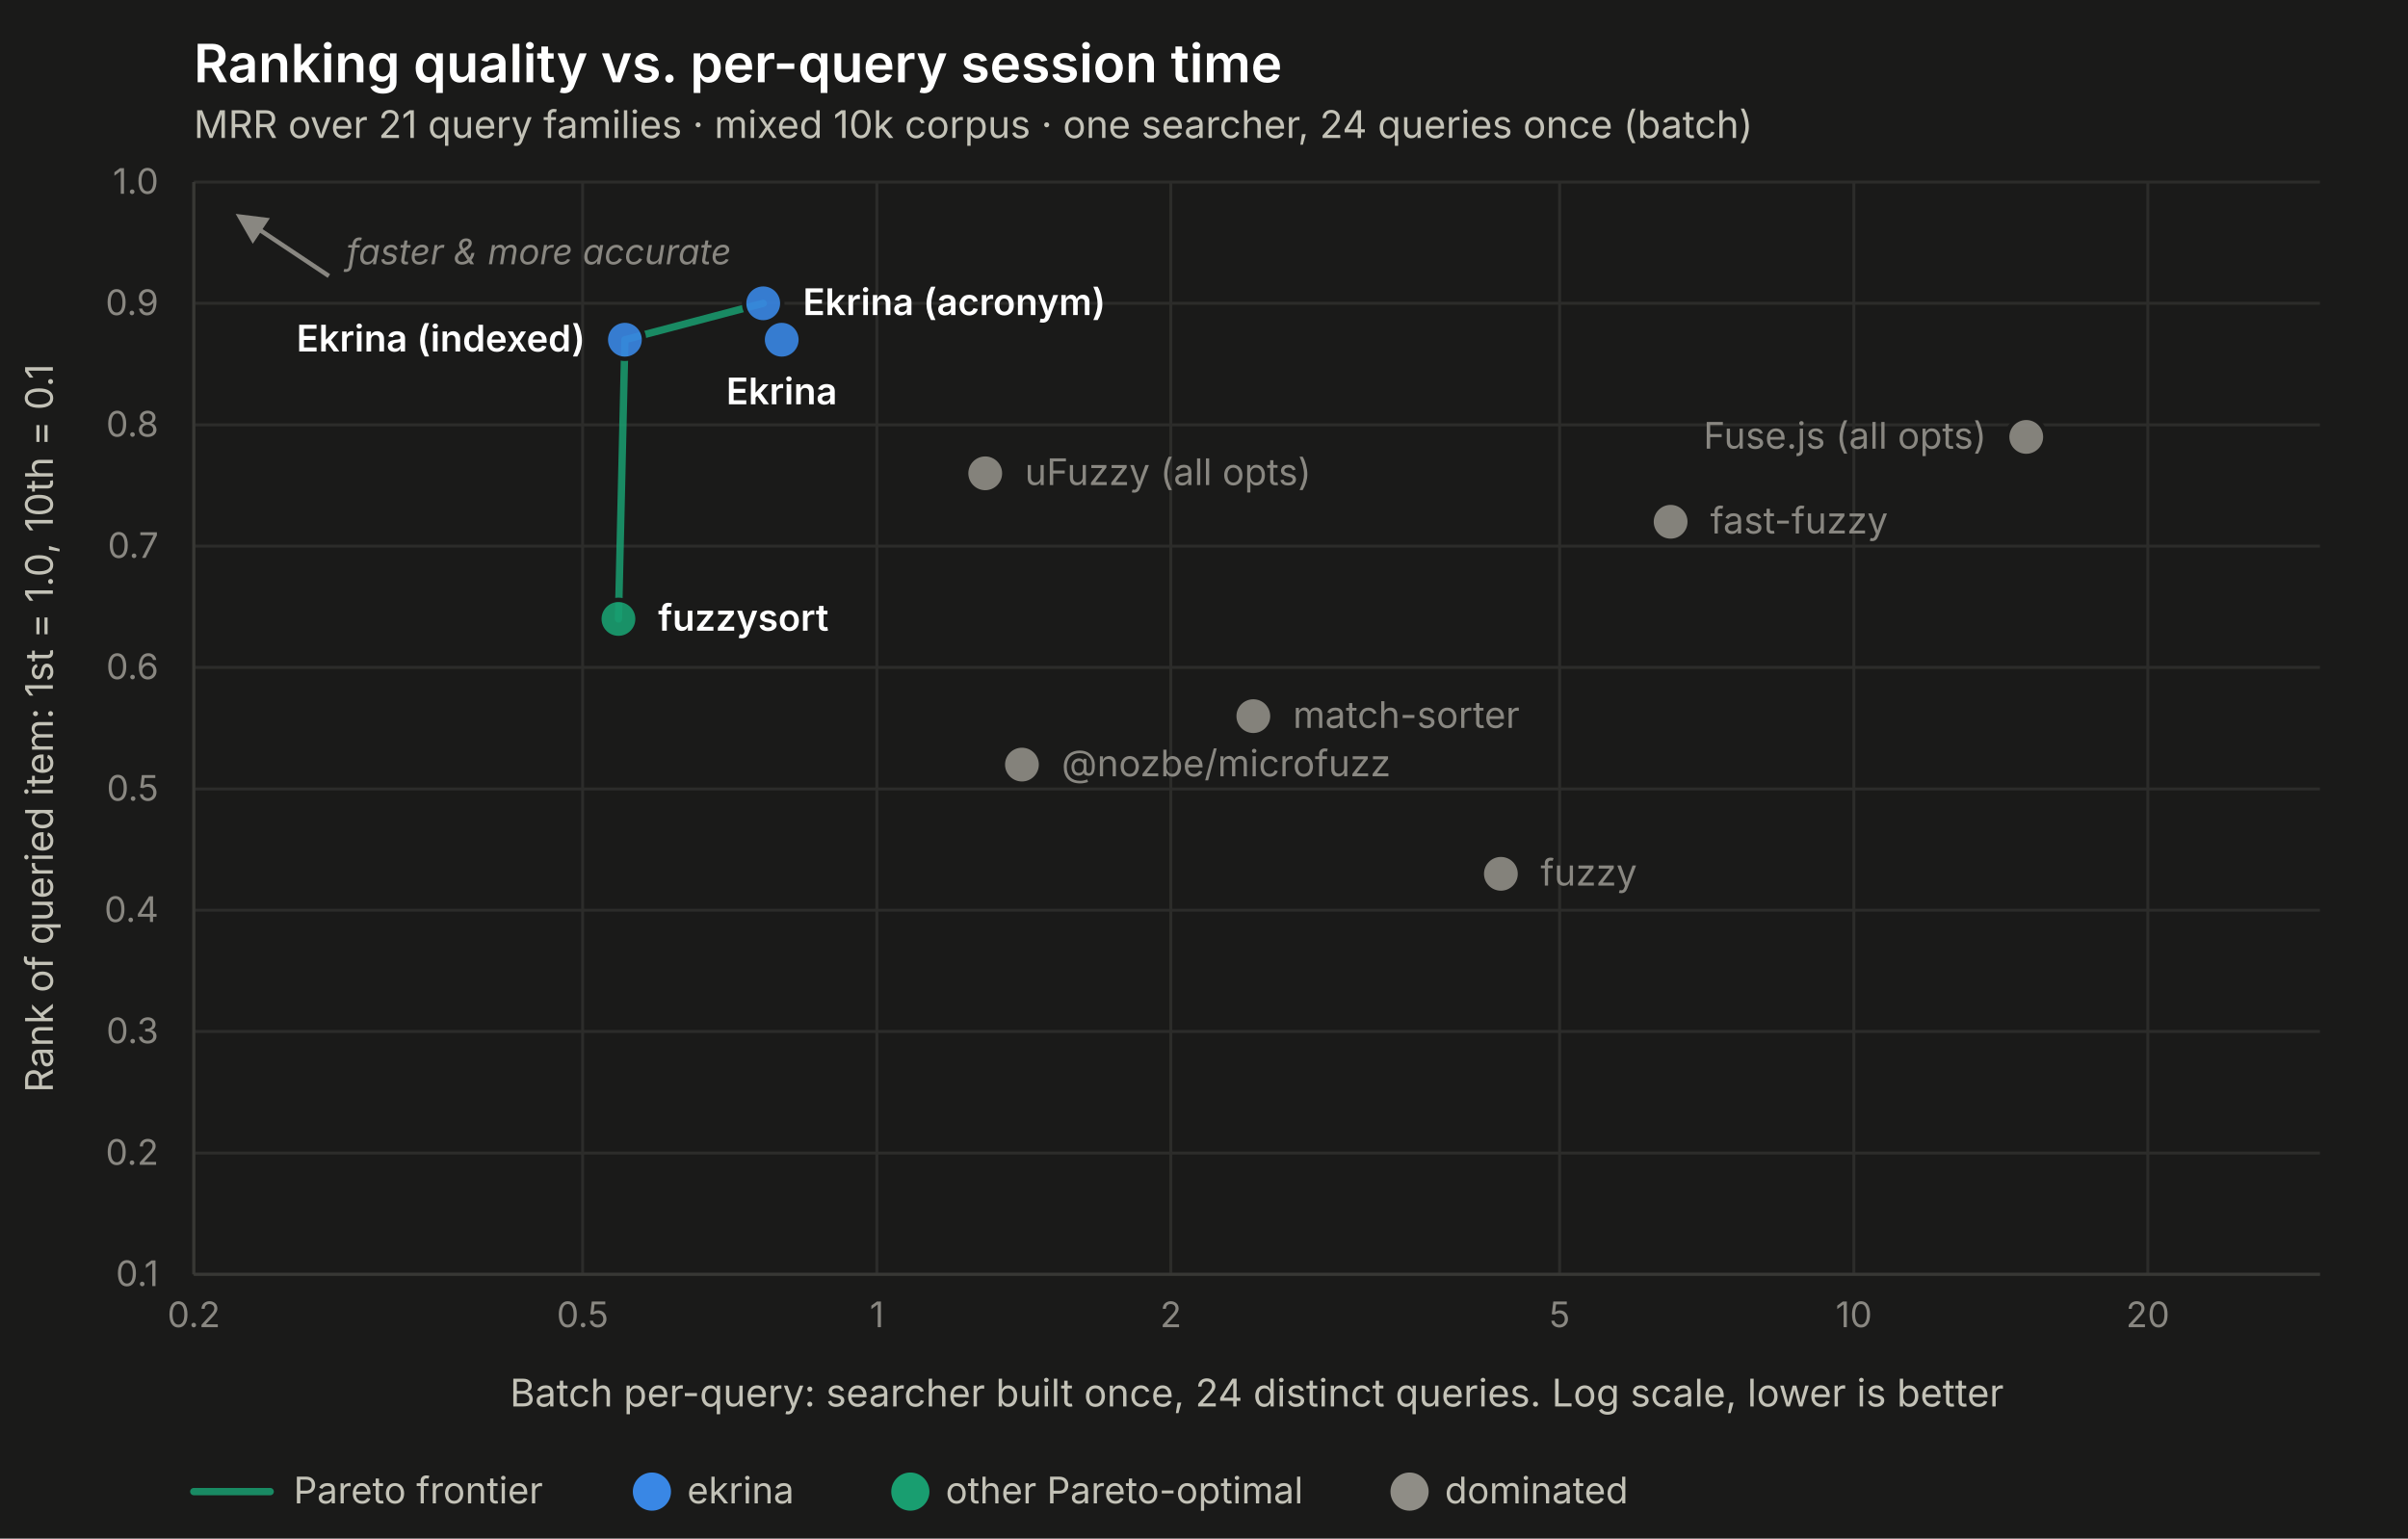
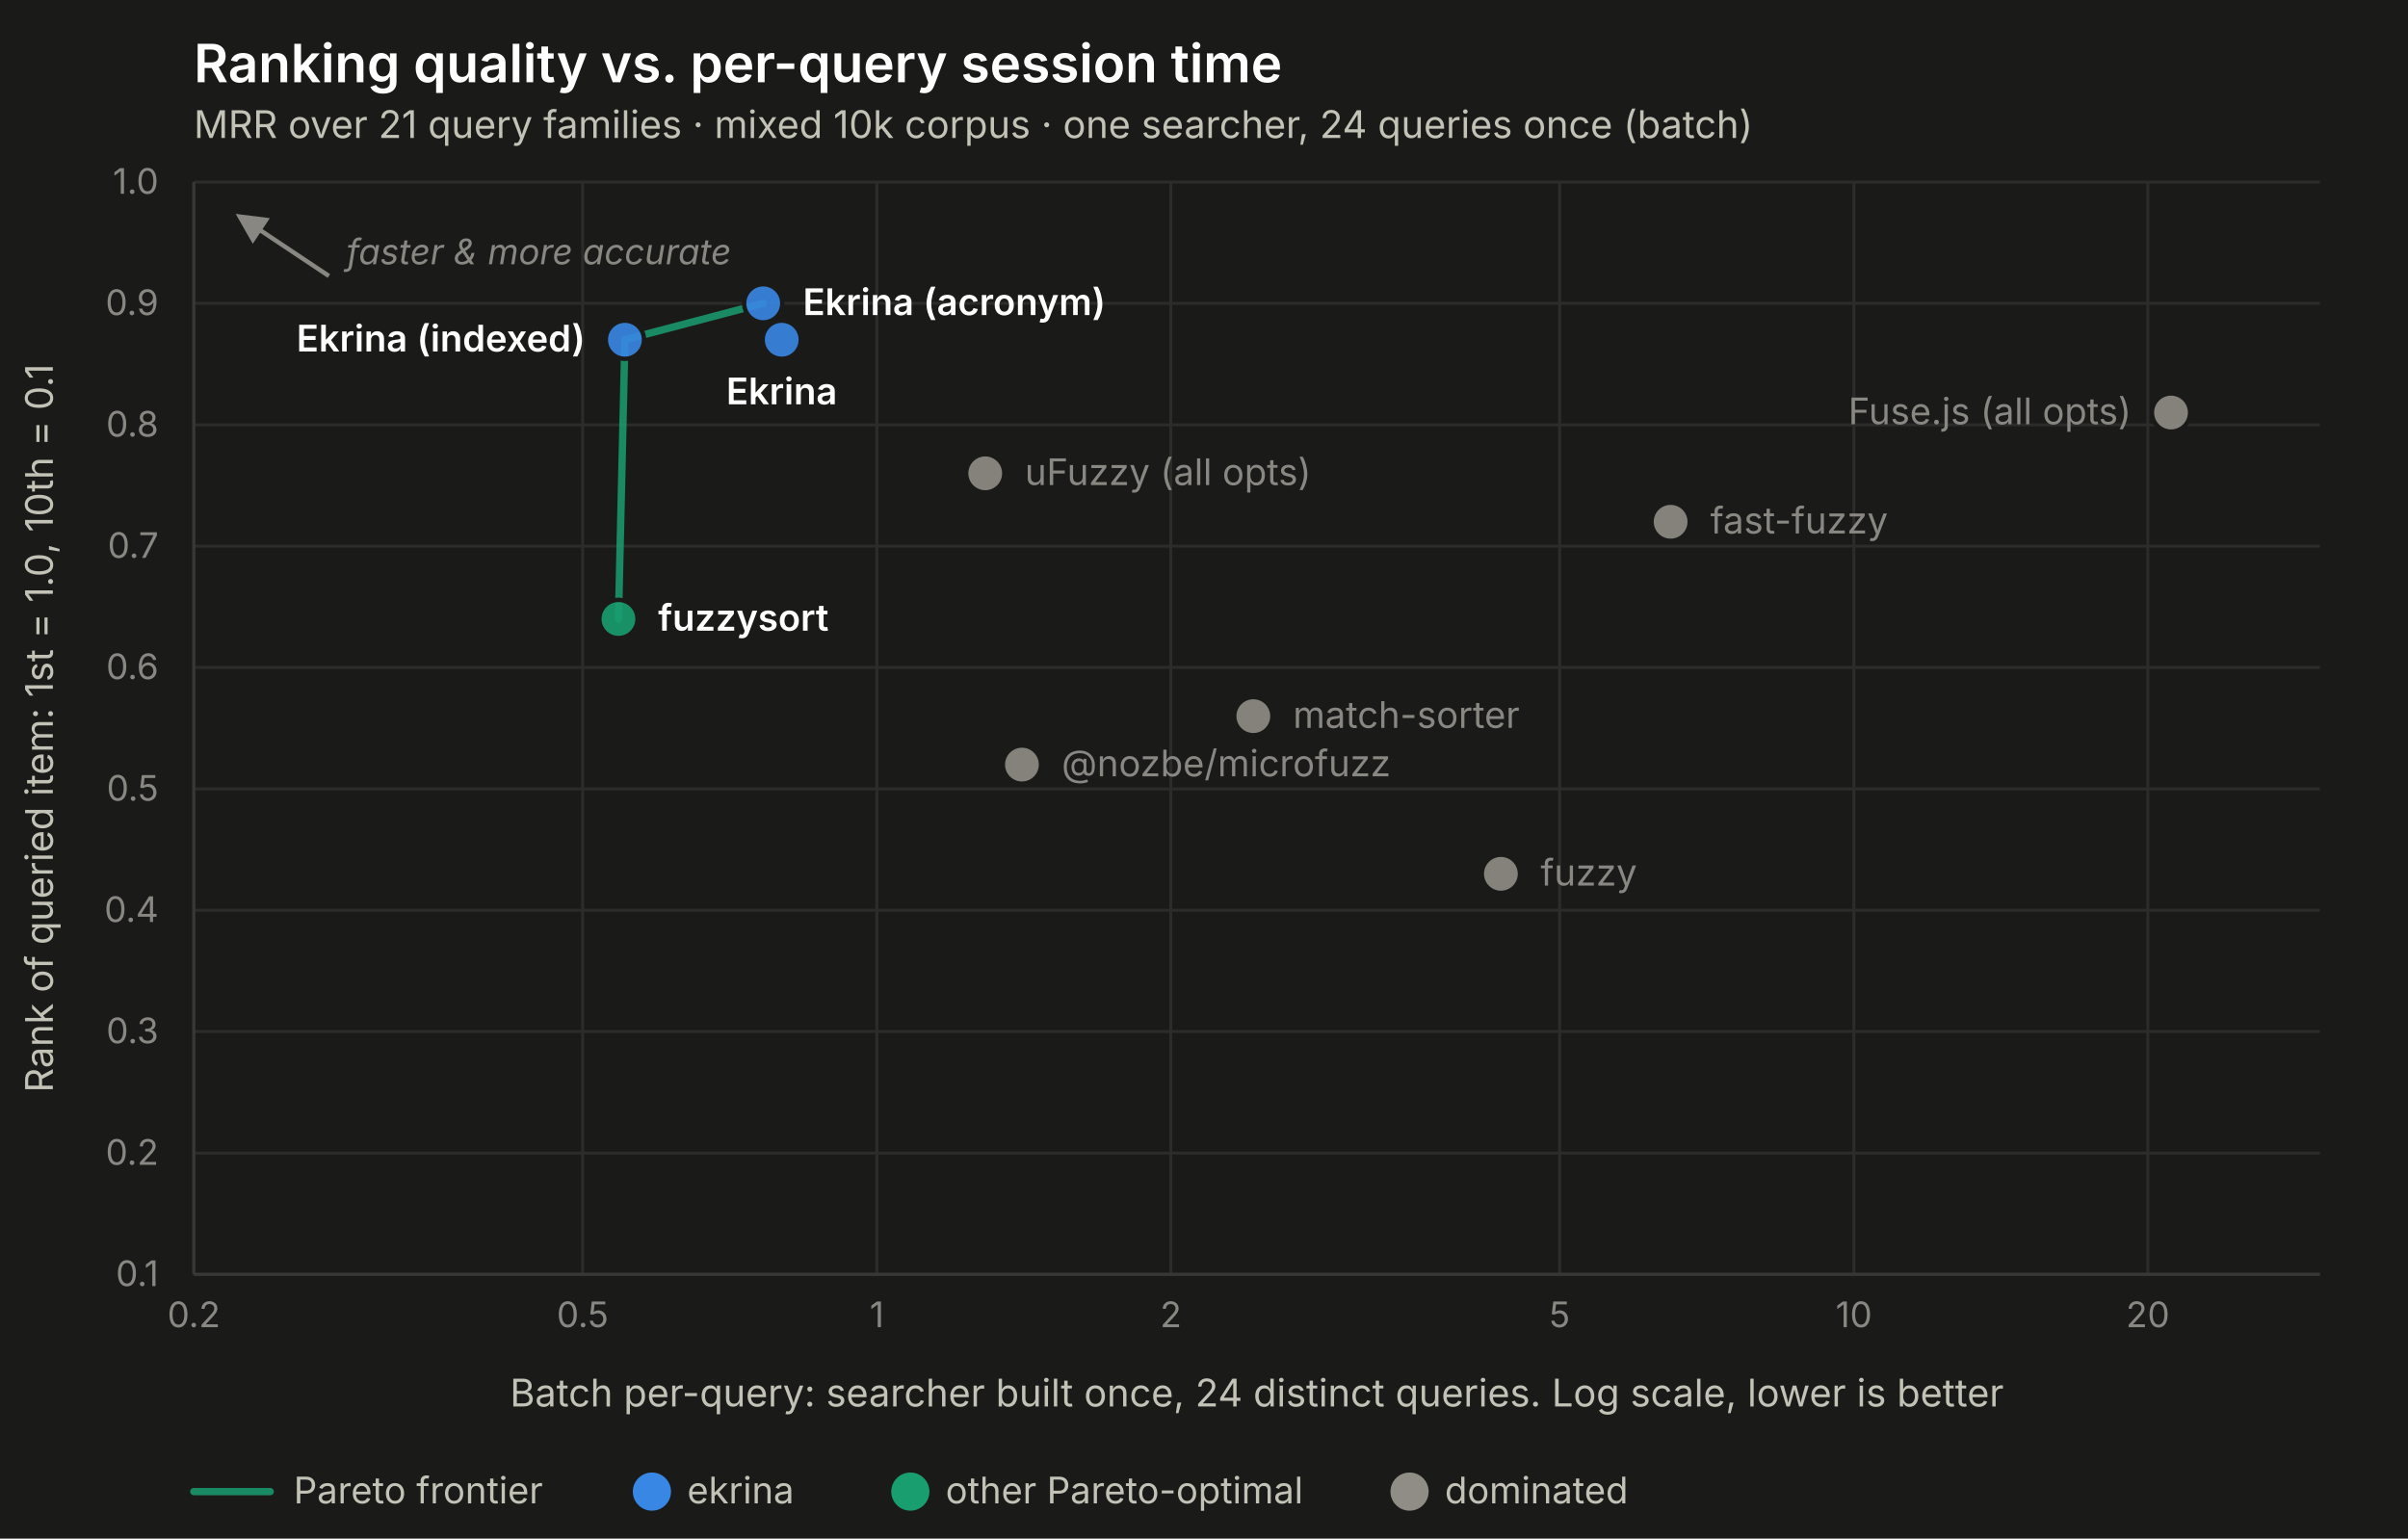
<svg xmlns="http://www.w3.org/2000/svg" viewBox="0 0 820 524" font-family="system-ui, -apple-system, 'Segoe UI', sans-serif" role="img" aria-labelledby="pareto-query-title pareto-query-desc">
  <defs>
    <marker id="arrow" viewBox="0 0 10 10" refX="8" refY="5" markerWidth="7" markerHeight="7" orient="auto-start-reverse">
      <path d="M0 0 L10 5 L0 10 z" fill="#898781" />
    </marker>
  </defs>
  <rect x="0" y="0" width="820" height="524" fill="#1a1a19" />
  <text x="66" y="28" fill="#ffffff" font-size="18" font-weight="600">Ranking quality vs. per-query session time</text>
  <text x="66" y="47" fill="#c3c2b7" font-size="13">MRR over 21 query families · mixed 10k corpus · one searcher, 24 queries once (batch)</text>
  <g>
    <line x1="66" y1="62" x2="66" y2="434" stroke="#2c2c2a" />
    <line x1="198.4" y1="62" x2="198.4" y2="434" stroke="#2c2c2a" />
    <line x1="298.6" y1="62" x2="298.6" y2="434" stroke="#2c2c2a" />
    <line x1="398.7" y1="62" x2="398.7" y2="434" stroke="#2c2c2a" />
    <line x1="531.1" y1="62" x2="531.1" y2="434" stroke="#2c2c2a" />
    <line x1="631.3" y1="62" x2="631.3" y2="434" stroke="#2c2c2a" />
    <line x1="731.4" y1="62" x2="731.4" y2="434" stroke="#2c2c2a" />
    <line x1="66" y1="434" x2="790" y2="434" stroke="#2c2c2a" />
    <line x1="66" y1="392.7" x2="790" y2="392.7" stroke="#2c2c2a" />
    <line x1="66" y1="351.3" x2="790" y2="351.3" stroke="#2c2c2a" />
    <line x1="66" y1="310" x2="790" y2="310" stroke="#2c2c2a" />
    <line x1="66" y1="268.7" x2="790" y2="268.7" stroke="#2c2c2a" />
    <line x1="66" y1="227.3" x2="790" y2="227.3" stroke="#2c2c2a" />
    <line x1="66" y1="186" x2="790" y2="186" stroke="#2c2c2a" />
    <line x1="66" y1="144.7" x2="790" y2="144.7" stroke="#2c2c2a" />
    <line x1="66" y1="103.3" x2="790" y2="103.3" stroke="#2c2c2a" />
    <line x1="66" y1="62" x2="790" y2="62" stroke="#2c2c2a" />
  </g>
  <line x1="66" y1="434" x2="790" y2="434" stroke="#383835" />
  <line x1="66" y1="62" x2="66" y2="434" stroke="#383835" />
  <g>
    <text x="66" y="452" text-anchor="middle" fill="#898781" font-size="12" font-variant-numeric="tabular-nums">0.2</text>
    <text x="198.4" y="452" text-anchor="middle" fill="#898781" font-size="12" font-variant-numeric="tabular-nums">0.5</text>
    <text x="298.6" y="452" text-anchor="middle" fill="#898781" font-size="12" font-variant-numeric="tabular-nums">1</text>
    <text x="398.7" y="452" text-anchor="middle" fill="#898781" font-size="12" font-variant-numeric="tabular-nums">2</text>
    <text x="531.1" y="452" text-anchor="middle" fill="#898781" font-size="12" font-variant-numeric="tabular-nums">5</text>
    <text x="631.3" y="452" text-anchor="middle" fill="#898781" font-size="12" font-variant-numeric="tabular-nums">10</text>
    <text x="731.4" y="452" text-anchor="middle" fill="#898781" font-size="12" font-variant-numeric="tabular-nums">20</text>
  </g>
  <g>
    <text x="54" y="438" text-anchor="end" fill="#898781" font-size="12" font-variant-numeric="tabular-nums">0.1</text>
    <text x="54" y="396.7" text-anchor="end" fill="#898781" font-size="12" font-variant-numeric="tabular-nums">0.2</text>
    <text x="54" y="355.3" text-anchor="end" fill="#898781" font-size="12" font-variant-numeric="tabular-nums">0.3</text>
    <text x="54" y="314" text-anchor="end" fill="#898781" font-size="12" font-variant-numeric="tabular-nums">0.4</text>
    <text x="54" y="272.7" text-anchor="end" fill="#898781" font-size="12" font-variant-numeric="tabular-nums">0.5</text>
    <text x="54" y="231.3" text-anchor="end" fill="#898781" font-size="12" font-variant-numeric="tabular-nums">0.6</text>
    <text x="54" y="190" text-anchor="end" fill="#898781" font-size="12" font-variant-numeric="tabular-nums">0.7</text>
    <text x="54" y="148.7" text-anchor="end" fill="#898781" font-size="12" font-variant-numeric="tabular-nums">0.8</text>
    <text x="54" y="107.3" text-anchor="end" fill="#898781" font-size="12" font-variant-numeric="tabular-nums">0.9</text>
    <text x="54" y="66" text-anchor="end" fill="#898781" font-size="12" font-variant-numeric="tabular-nums">1.0</text>
  </g>
  <text x="428" y="479" text-anchor="middle" fill="#c3c2b7" font-size="13">Batch per-query: searcher built once, 24 distinct queries. Log scale, lower is better</text>
  <text transform="translate(18,248) rotate(-90)" text-anchor="middle" fill="#c3c2b7" font-size="13">Rank of queried item: 1st = 1.0, 10th = 0.1</text>
  <path d="M210.6 210.8 L212.8 115.7 L259.9 103.3" fill="none" stroke="#199e70" stroke-width="2.5" stroke-linejoin="round" stroke-linecap="round" opacity="0.85" />
  <g transform="translate(78,70)">
    <line x1="34" y1="24" x2="4" y2="4" stroke="#898781" stroke-width="1.5" marker-end="url(#arrow)" />
    <text x="40" y="20" fill="#898781" font-size="12" font-style="italic">faster &amp; more accurate</text>
  </g>
  <g>
    <circle cx="259.9" cy="103.3" r="6.5" fill="#3987e5" fill-opacity="0.9" stroke="#1a1a19" stroke-width="1.5" />
    <circle cx="266.2" cy="115.7" r="6.5" fill="#3987e5" fill-opacity="0.9" stroke="#1a1a19" stroke-width="1.5" />
    <circle cx="212.8" cy="115.7" r="6.5" fill="#3987e5" fill-opacity="0.9" stroke="#1a1a19" stroke-width="1.5" />
-     <circle cx="690" cy="148.8" r="6.5" fill="#8f8d86" fill-opacity="0.9" stroke="#1a1a19" stroke-width="1.5" />
+     <circle cx="739.3" cy="140.5" r="6.5" fill="#8f8d86" fill-opacity="0.9" stroke="#1a1a19" stroke-width="1.5" />
    <circle cx="335.5" cy="161.2" r="6.5" fill="#8f8d86" fill-opacity="0.9" stroke="#1a1a19" stroke-width="1.5" />
    <circle cx="568.9" cy="177.7" r="6.5" fill="#8f8d86" fill-opacity="0.9" stroke="#1a1a19" stroke-width="1.5" />
    <circle cx="210.6" cy="210.8" r="6.5" fill="#199e70" fill-opacity="0.9" stroke="#1a1a19" stroke-width="1.5" />
    <circle cx="426.8" cy="243.9" r="6.5" fill="#8f8d86" fill-opacity="0.9" stroke="#1a1a19" stroke-width="1.5" />
    <circle cx="348" cy="260.4" r="6.5" fill="#8f8d86" fill-opacity="0.9" stroke="#1a1a19" stroke-width="1.5" />
    <circle cx="511.1" cy="297.6" r="6.5" fill="#8f8d86" fill-opacity="0.9" stroke="#1a1a19" stroke-width="1.5" />
  </g>
  <g>
    <text x="273.4" y="107.3" text-anchor="start" fill="#ffffff" font-size="12.5" font-weight="600">Ekrina (acronym)</text>
    <text x="266.2" y="137.7" text-anchor="middle" fill="#ffffff" font-size="12.5" font-weight="600">Ekrina</text>
    <text x="199.3" y="119.7" text-anchor="end" fill="#ffffff" font-size="12.5" font-weight="600">Ekrina (indexed)</text>
    <text x="224.1" y="214.8" text-anchor="start" fill="#ffffff" font-size="12.5" font-weight="600">fuzzysort</text>
-     <text x="676.5" y="152.8" text-anchor="end" fill="#898781" font-size="12.5">Fuse.js (all opts)</text>
+     <text x="725.8" y="144.5" text-anchor="end" fill="#898781" font-size="12.5">Fuse.js (all opts)</text>
    <text x="349" y="165.2" text-anchor="start" fill="#898781" font-size="12.5">uFuzzy (all opts)</text>
    <text x="582.4" y="181.7" text-anchor="start" fill="#898781" font-size="12.5">fast-fuzzy</text>
    <text x="440.3" y="247.9" text-anchor="start" fill="#898781" font-size="12.5">match-sorter</text>
    <text x="361.5" y="264.4" text-anchor="start" fill="#898781" font-size="12.5">@nozbe/microfuzz</text>
    <text x="524.6" y="301.6" text-anchor="start" fill="#898781" font-size="12.5">fuzzy</text>
  </g>
  <g>
    <line x1="66" y1="508" x2="92" y2="508" stroke="#199e70" stroke-width="2.5" stroke-linecap="round" opacity="0.85" />
    <text x="100" y="512" fill="#c3c2b7" font-size="12.5">Pareto frontier</text>
    <circle cx="222" cy="508" r="6.5" fill="#3987e5" />
    <text x="234" y="512" fill="#c3c2b7" font-size="12.5">ekrina</text>
    <circle cx="310" cy="508" r="6.5" fill="#199e70" />
    <text x="322" y="512" fill="#c3c2b7" font-size="12.5">other Pareto-optimal</text>
    <circle cx="480" cy="508" r="6.5" fill="#8f8d86" />
    <text x="492" y="512" fill="#c3c2b7" font-size="12.5">dominated</text>
  </g>
</svg>
